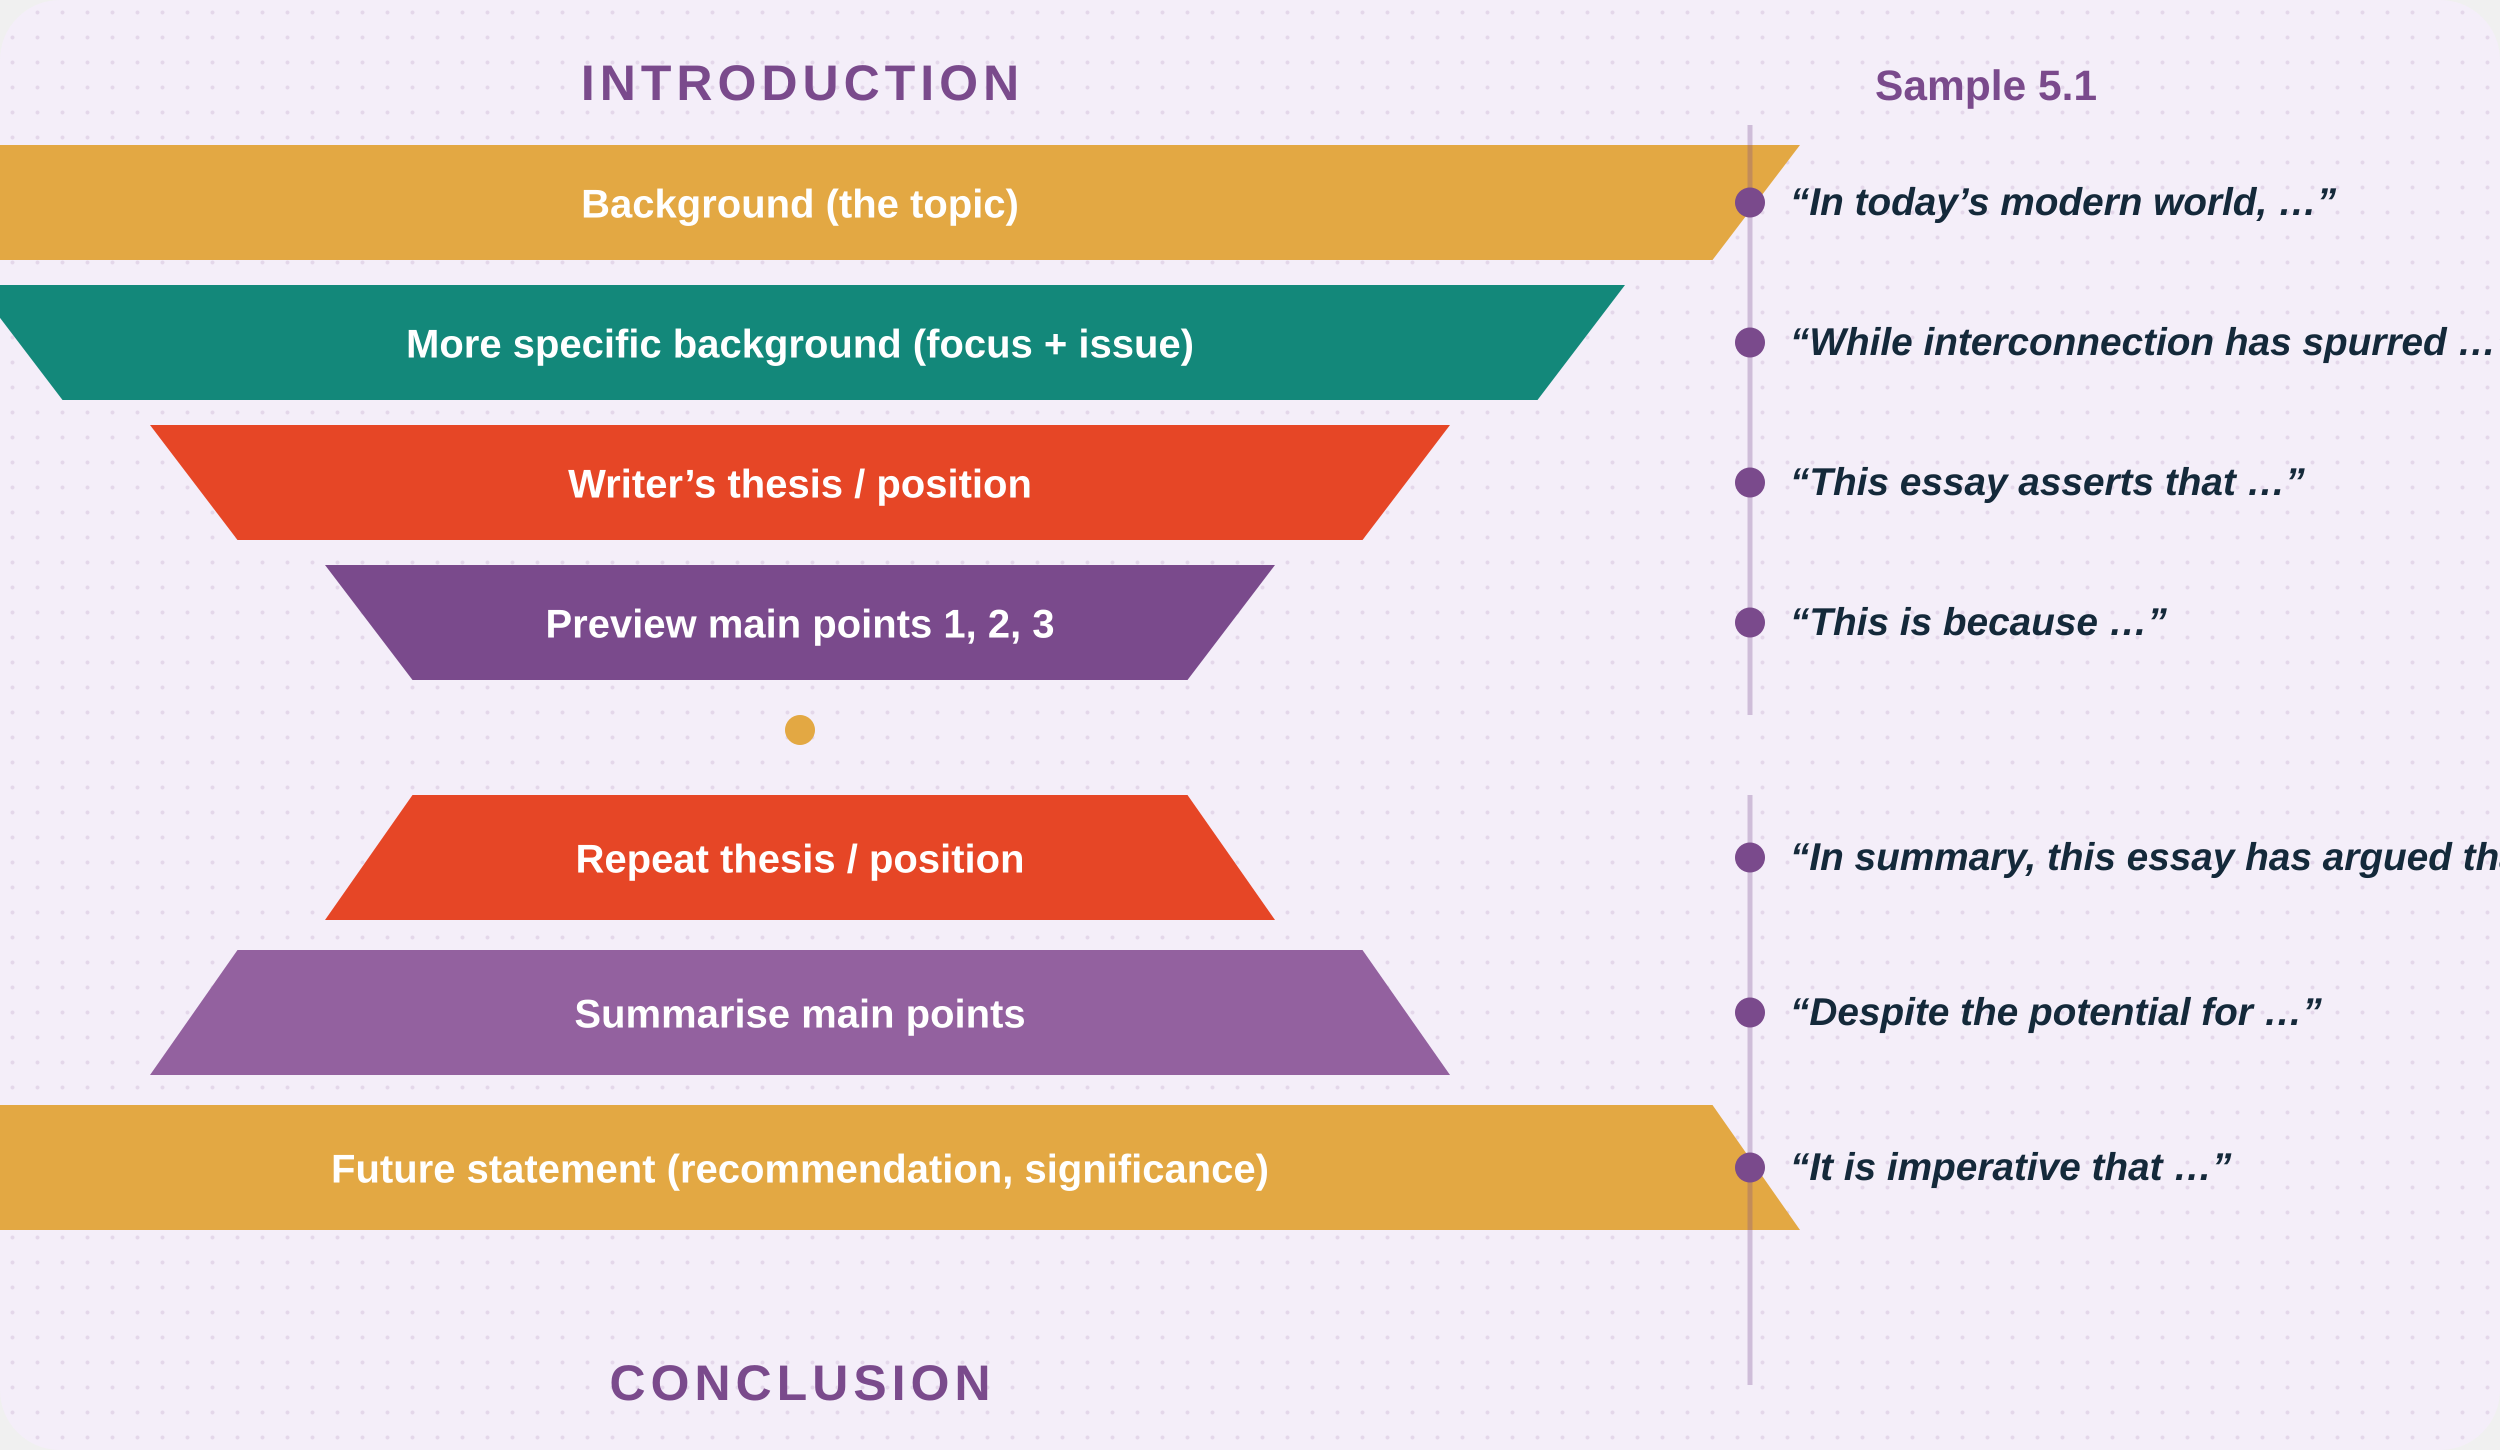
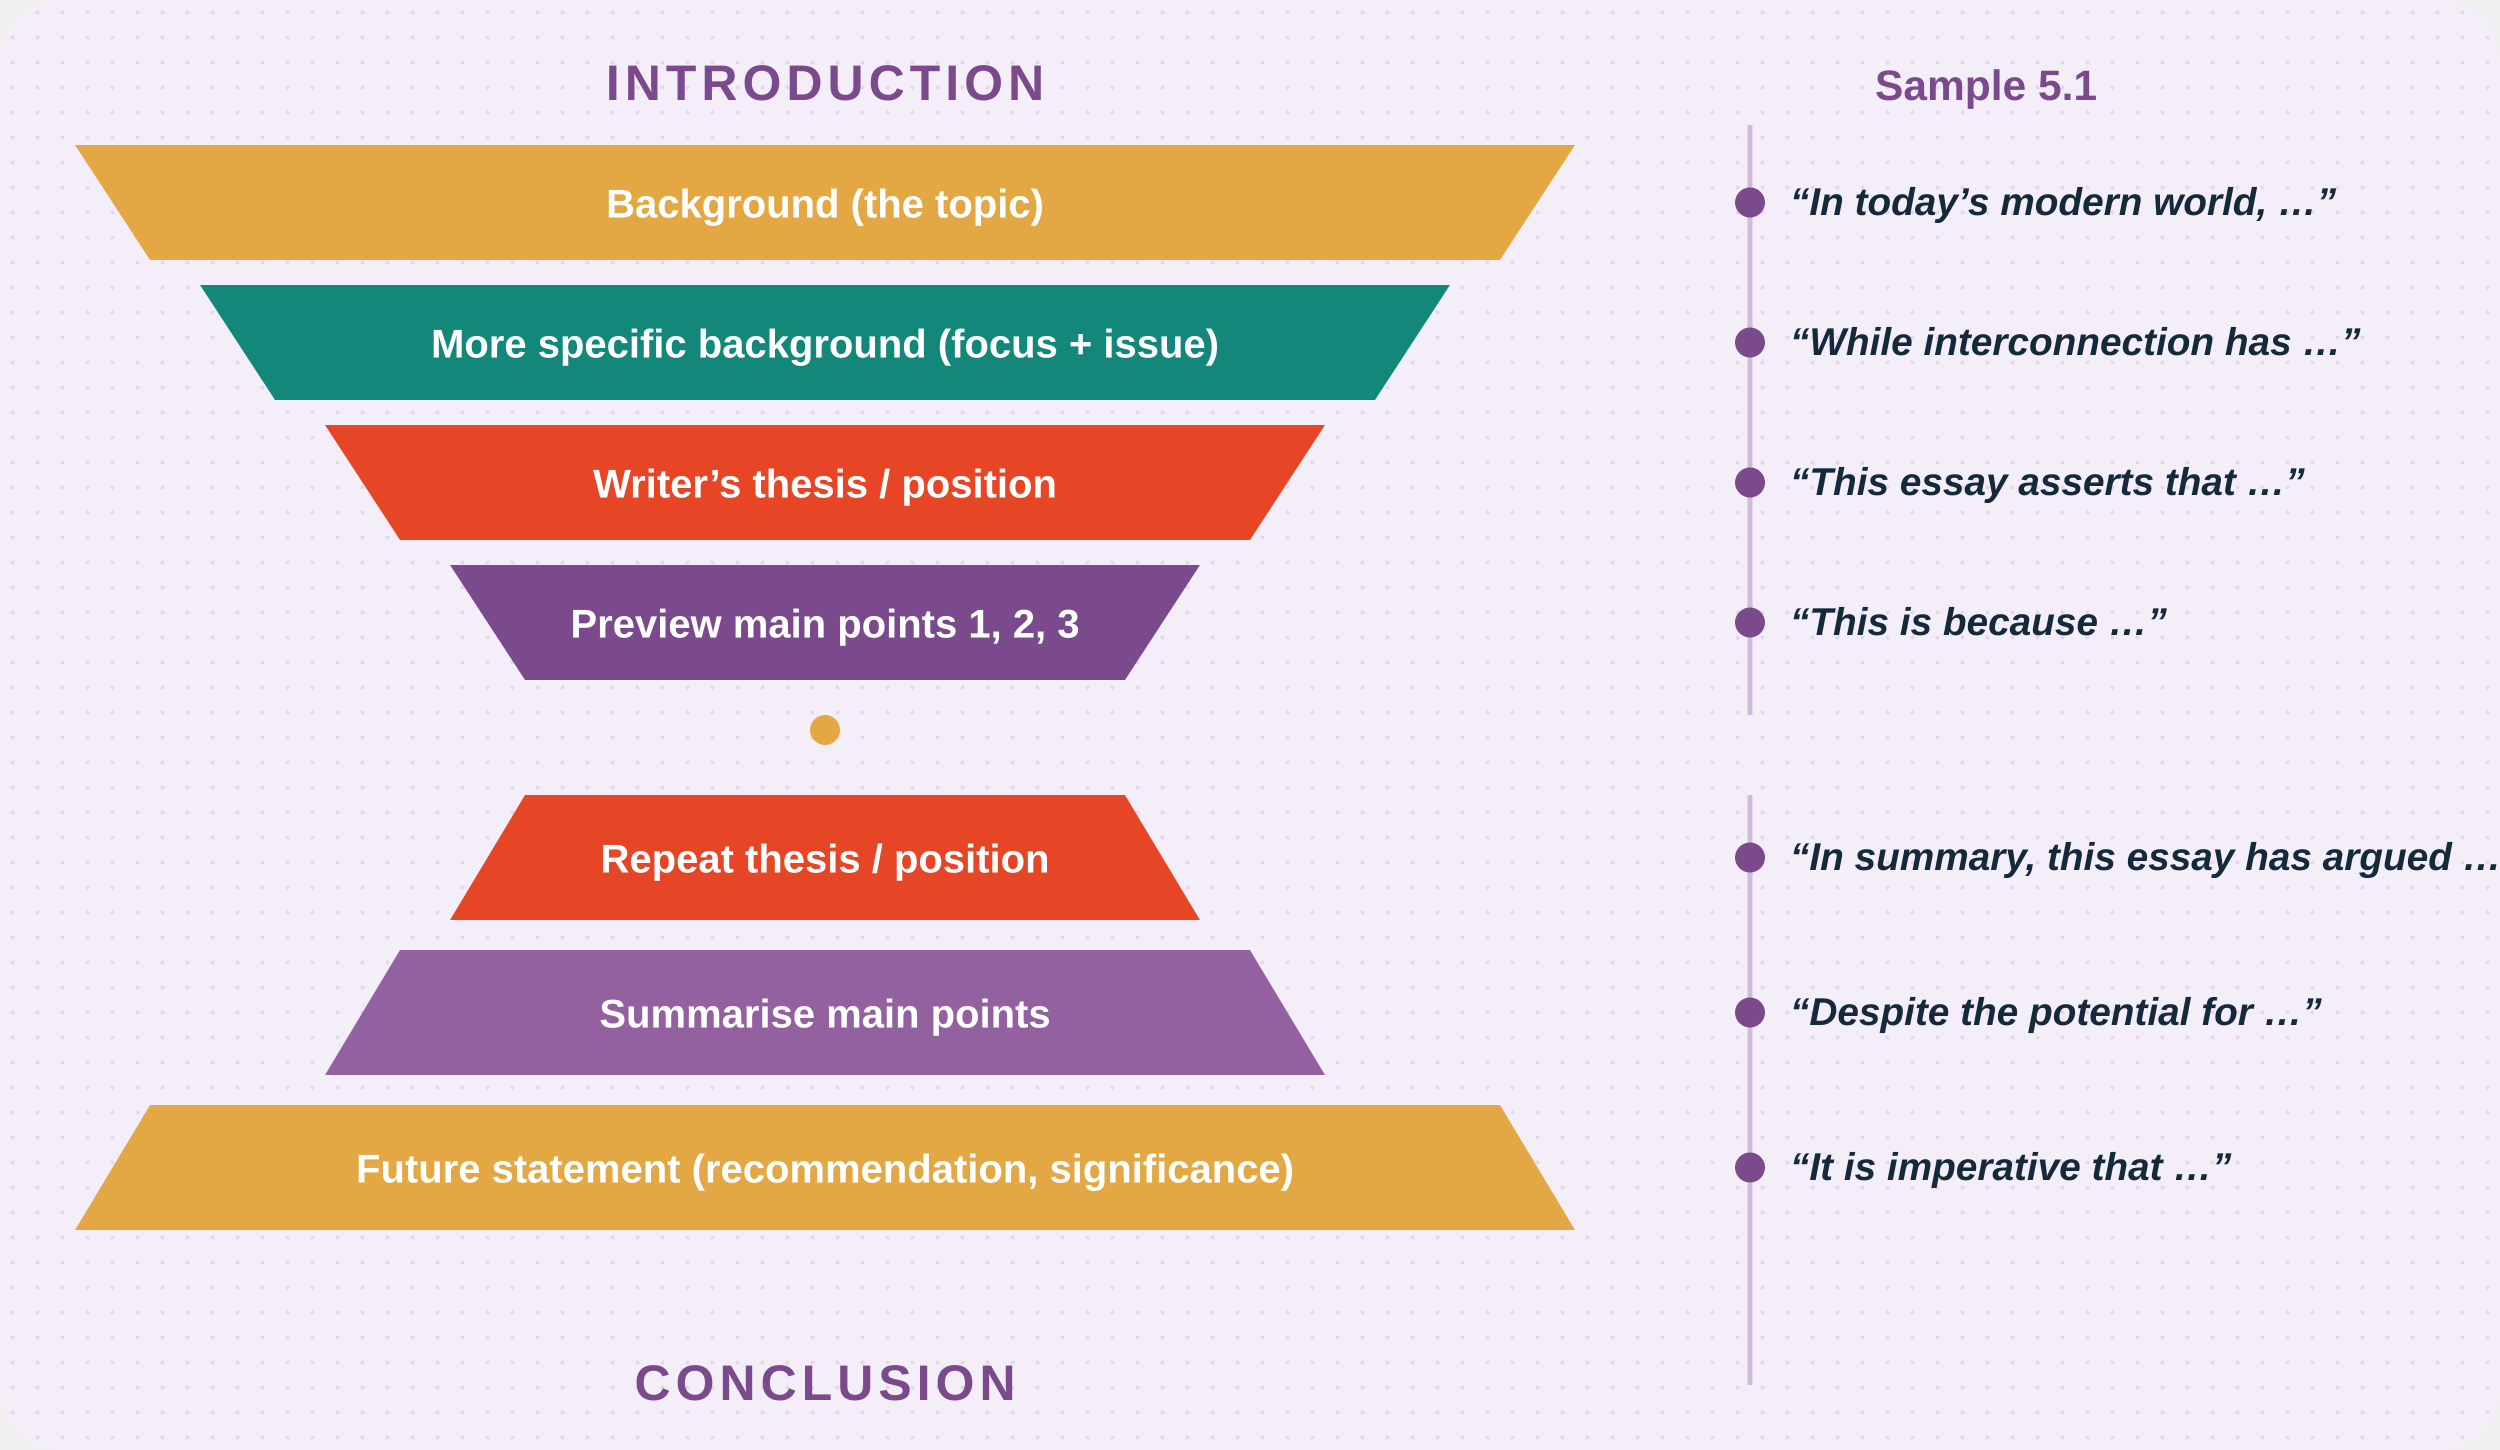
<svg xmlns="http://www.w3.org/2000/svg" viewBox="0 0 1000 580" fill="none" role="img" aria-label="An hourglass. Introduction: background (the topic), more specific background (the focus and issue), the writer’s thesis or position, preview of main points 1, 2 and 3. Conclusion: repeat the thesis, summarise the main points, future statement (recommendation and significance of the topic).">
  <style>
.w54dintroc-tw{animation:w54dintroc-tw 3s ease-in-out infinite;transform-box:fill-box;transform-origin:center}.w54dintroc-t2{animation-delay:-1s}.w54dintroc-t3{animation-delay:-2s}
.w54dintroc-fl{animation:w54dintroc-fl 6s ease-in-out infinite}.w54dintroc-f2{animation-delay:-2s}.w54dintroc-f3{animation-delay:-4s}
.w54dintroc-bl{animation:w54dintroc-bl 4.8s infinite;transform-box:fill-box;transform-origin:center}.w54dintroc-b2{animation-delay:-1.7s}.w54dintroc-b3{animation-delay:-3.2s}.w54dintroc-b4{animation-delay:-2.4s}
.w54dintroc-pu{animation:w54dintroc-pu 2.6s ease-in-out infinite;transform-box:fill-box;transform-origin:center}.w54dintroc-p2{animation-delay:-.9s}.w54dintroc-p3{animation-delay:-1.7s}
.w54dintroc-dr{stroke-dasharray:6 7;animation:w54dintroc-dr 1.8s linear infinite}
.w54dintroc-sp{animation:w54dintroc-sp 14s linear infinite;transform-box:fill-box;transform-origin:center}
.w54dintroc-sw{animation:w54dintroc-sw 3.4s ease-in-out infinite;transform-box:fill-box;transform-origin:50% 100%}
.w54dintroc-tk{animation:w54dintroc-tk 5s ease-in-out infinite;transform-box:fill-box;transform-origin:center}
.w54dintroc-wv{animation:w54dintroc-wv 2.4s ease-in-out infinite}.w54dintroc-w2{animation-delay:-.8s}.w54dintroc-w3{animation-delay:-1.6s}
.w54dintroc-dw{stroke-dasharray:400;stroke-dashoffset:400;animation:w54dintroc-dw 6s ease-in-out infinite}
@keyframes w54dintroc-tw{0%,100%{opacity:.35;transform:scale(.6)}50%{opacity:1;transform:scale(1)}}
@keyframes w54dintroc-fl{50%{transform:translateY(-4px)}}
@keyframes w54dintroc-bl{0%,93%,100%{transform:scaleY(1)}96%{transform:scaleY(.1)}}
@keyframes w54dintroc-pu{0%,100%{transform:scale(1)}50%{transform:scale(1.07)}}
@keyframes w54dintroc-dr{to{stroke-dashoffset:-26}}
@keyframes w54dintroc-sp{to{transform:rotate(360deg)}}
@keyframes w54dintroc-sw{0%,100%{transform:rotate(-4deg)}50%{transform:rotate(4deg)}}
@keyframes w54dintroc-tk{0%,100%{transform:rotate(0)}50%{transform:rotate(-10deg)}}
@keyframes w54dintroc-wv{0%,100%{opacity:.3}50%{opacity:1}}
@keyframes w54dintroc-dw{0%{stroke-dashoffset:400}40%,80%{stroke-dashoffset:0}100%{stroke-dashoffset:-400}}

@media (prefers-reduced-motion: reduce) { * { animation: none !important; } }
</style>
  <defs>
    <linearGradient id="w54dintroc-bg" x1="0" y1="0" x2="1" y2="1">
      <stop offset="0" stop-color="#f4eef9" />
      <stop offset="1" stop-color="#e4d8ef" />
    </linearGradient>
    <pattern id="w54dintroc-dots" width="10" height="10" patternUnits="userSpaceOnUse">
      <circle cx="5" cy="5" r=".8" fill="#7a4a8c" fill-opacity=".14" />
    </pattern>
    <radialGradient id="w54dintroc-glow" cx=".5" cy=".42" r=".55">
      <stop offset="0" stop-color="#fff" stop-opacity=".8" />
      <stop offset="1" stop-color="#fff" stop-opacity="0" />
    </radialGradient>
    <filter id="w54dintroc-sh" x="-25%" y="-25%" width="150%" height="170%">
      <feDropShadow dx="0" dy="3" stdDeviation="3" flood-color="#14293a" flood-opacity=".16" />
      <feDropShadow dx="0" dy="1" stdDeviation=".6" flood-color="#14293a" flood-opacity=".12" />
    </filter>
    <filter id="w54dintroc-blur" x="-20%" y="-60%" width="140%" height="220%">
      <feGaussianBlur stdDeviation="4" />
    </filter>
    <linearGradient id="w54dintroc-gold" x1="0" y1="0" x2="0" y2="1">
      <stop offset="0" stop-color="#f4c162" />
      <stop offset="1" stop-color="#d9962e" />
    </linearGradient>
    <linearGradient id="w54dintroc-main" x1="0" y1="0" x2="0" y2="1">
      <stop offset="0" stop-color="#93619f" />
      <stop offset="1" stop-color="#7a4a8c" />
    </linearGradient>
    <linearGradient id="w54dintroc-paper" x1="0" y1="0" x2="0" y2="1">
      <stop offset="0" stop-color="#fff" />
      <stop offset="1" stop-color="#f7f2e8" />
    </linearGradient>
    <linearGradient id="w54dintroc-navy" x1="0" y1="0" x2="0" y2="1">
      <stop offset="0" stop-color="#2c4c68" />
      <stop offset="1" stop-color="#14293a" />
    </linearGradient>
    <linearGradient id="w54dintroc-clay" x1="0" y1="0" x2="0" y2="1">
      <stop offset="0" stop-color="#f0694c" />
      <stop offset="1" stop-color="#c94a2c" />
    </linearGradient>
    <marker id="w54dintroc-ar" viewBox="0 0 10 10" refX="7" refY="5" markerWidth="7" markerHeight="7" orient="auto-start-reverse">
      <path d="M0 0L10 5L0 10z" fill="#14293a" />
    </marker>
    <marker id="w54dintroc-arm" viewBox="0 0 10 10" refX="7" refY="5" markerWidth="7" markerHeight="7" orient="auto-start-reverse">
      <path d="M0 0L10 5L0 10z" fill="#7a4a8c" />
    </marker>
  </defs>
  <rect width="1000" height="580" rx="24" fill="#f4eef9" />
  <rect width="1000" height="580" rx="24" fill="url(#w54dintroc-dots)" />
-   <text x="320" y="40" font-family="Manrope, Arial, sans-serif" font-size="20" font-weight="900" fill="#7a4a8c" text-anchor="middle" letter-spacing="2">INTRODUCTION</text>
-   <text x="320" y="560" font-family="Manrope, Arial, sans-serif" font-size="20" font-weight="900" fill="#7a4a8c" text-anchor="middle" letter-spacing="2">CONCLUSION</text>
-   <path d="M-80 58h800l-35 46H-45z" fill="#e3a843" />
-   <text x="320" y="87" font-family="Manrope, Arial, sans-serif" font-size="16" font-weight="800" fill="#fff" text-anchor="middle">Background (the topic)</text>
-   <path d="M-10 114h660l-35 46H25z" fill="#13887a" />
-   <text x="320" y="143" font-family="Manrope, Arial, sans-serif" font-size="16" font-weight="800" fill="#fff" text-anchor="middle">More specific background (focus + issue)</text>
-   <path d="M60 170h520l-35 46H95z" fill="#e64626" />
-   <text x="320" y="199" font-family="Manrope, Arial, sans-serif" font-size="16" font-weight="800" fill="#fff" text-anchor="middle">Writer’s thesis / position</text>
-   <path d="M130 226h380l-35 46H165z" fill="#7a4a8c" />
-   <text x="320" y="255" font-family="Manrope, Arial, sans-serif" font-size="16" font-weight="800" fill="#fff" text-anchor="middle">Preview main points 1, 2, 3</text>
+   <text x="330" y="40" font-family="Manrope, Arial, sans-serif" font-size="20" font-weight="900" fill="#7a4a8c" text-anchor="middle" letter-spacing="2">INTRODUCTION</text>
+   <text x="330" y="560" font-family="Manrope, Arial, sans-serif" font-size="20" font-weight="900" fill="#7a4a8c" text-anchor="middle" letter-spacing="2">CONCLUSION</text>
+   <path d="M30 58h600l-30 46H60z" fill="#e3a843" />
+   <text x="330" y="87" font-family="Manrope, Arial, sans-serif" font-size="16" font-weight="800" fill="#fff" text-anchor="middle">Background (the topic)</text>
+   <path d="M80 114h500l-30 46H110z" fill="#13887a" />
+   <text x="330" y="143" font-family="Manrope, Arial, sans-serif" font-size="16" font-weight="800" fill="#fff" text-anchor="middle">More specific background (focus + issue)</text>
+   <path d="M130 170h400l-30 46H160z" fill="#e64626" />
+   <text x="330" y="199" font-family="Manrope, Arial, sans-serif" font-size="16" font-weight="800" fill="#fff" text-anchor="middle">Writer’s thesis / position</text>
+   <path d="M180 226h300l-30 46H210z" fill="#7a4a8c" />
+   <text x="330" y="255" font-family="Manrope, Arial, sans-serif" font-size="16" font-weight="800" fill="#fff" text-anchor="middle">Preview main points 1, 2, 3</text>
  <g class="w54dintroc-wv">
-     <circle cx="320" cy="292" r="6" fill="#e3a843" />
+     <circle cx="330" cy="292" r="6" fill="#e3a843" />
  </g>
-   <path d="M165 318h310l35 50H130z" fill="#e64626" />
-   <text x="320" y="349" font-family="Manrope, Arial, sans-serif" font-size="16" font-weight="800" fill="#fff" text-anchor="middle">Repeat thesis / position</text>
-   <path d="M95 380h450l35 50H60z" fill="#93619f" />
-   <text x="320" y="411" font-family="Manrope, Arial, sans-serif" font-size="16" font-weight="800" fill="#fff" text-anchor="middle">Summarise main points</text>
-   <path d="M-45 442h730l35 50H-80z" fill="#e3a843" />
-   <text x="320" y="473" font-family="Manrope, Arial, sans-serif" font-size="16" font-weight="800" fill="#fff" text-anchor="middle">Future statement (recommendation, significance)</text>
+   <path d="M210 318h240l30 50H180z" fill="#e64626" />
+   <text x="330" y="349" font-family="Manrope, Arial, sans-serif" font-size="16" font-weight="800" fill="#fff" text-anchor="middle">Repeat thesis / position</text>
+   <path d="M160 380h340l30 50H130z" fill="#93619f" />
+   <text x="330" y="411" font-family="Manrope, Arial, sans-serif" font-size="16" font-weight="800" fill="#fff" text-anchor="middle">Summarise main points</text>
+   <path d="M60 442h540l30 50H30z" fill="#e3a843" />
+   <text x="330" y="473" font-family="Manrope, Arial, sans-serif" font-size="16" font-weight="800" fill="#fff" text-anchor="middle">Future statement (recommendation, significance)</text>
  <path d="M700 50v236M700 318v236" stroke="#7a4a8c" stroke-opacity=".3" stroke-width="2" />
  <text x="750" y="40" font-family="Manrope, Arial, sans-serif" font-size="17" font-weight="800" fill="#7a4a8c">Sample 5.1</text>
  <circle cx="700" cy="81" r="6" fill="#7a4a8c" />
  <text x="716" y="86" font-family="Manrope, Arial, sans-serif" font-size="15.5" font-weight="600" fill="#14293a" font-style="italic">“In today’s modern world, …”</text>
  <circle cx="700" cy="137" r="6" fill="#7a4a8c" />
-   <text x="716" y="142" font-family="Manrope, Arial, sans-serif" font-size="15.5" font-weight="600" fill="#14293a" font-style="italic">“While interconnection has spurred …”</text>
+   <text x="716" y="142" font-family="Manrope, Arial, sans-serif" font-size="15.5" font-weight="600" fill="#14293a" font-style="italic">“While interconnection has …”</text>
  <circle cx="700" cy="193" r="6" fill="#7a4a8c" />
  <text x="716" y="198" font-family="Manrope, Arial, sans-serif" font-size="15.5" font-weight="600" fill="#14293a" font-style="italic">“This essay asserts that …”</text>
  <circle cx="700" cy="249" r="6" fill="#7a4a8c" />
  <text x="716" y="254" font-family="Manrope, Arial, sans-serif" font-size="15.5" font-weight="600" fill="#14293a" font-style="italic">“This is because …”</text>
  <circle cx="700" cy="343" r="6" fill="#7a4a8c" />
-   <text x="716" y="348" font-family="Manrope, Arial, sans-serif" font-size="15.5" font-weight="600" fill="#14293a" font-style="italic">“In summary, this essay has argued that …”</text>
+   <text x="716" y="348" font-family="Manrope, Arial, sans-serif" font-size="15.5" font-weight="600" fill="#14293a" font-style="italic">“In summary, this essay has argued …”</text>
  <circle cx="700" cy="405" r="6" fill="#7a4a8c" />
  <text x="716" y="410" font-family="Manrope, Arial, sans-serif" font-size="15.5" font-weight="600" fill="#14293a" font-style="italic">“Despite the potential for …”</text>
  <circle cx="700" cy="467" r="6" fill="#7a4a8c" />
  <text x="716" y="472" font-family="Manrope, Arial, sans-serif" font-size="15.5" font-weight="600" fill="#14293a" font-style="italic">“It is imperative that …”</text>
</svg>
